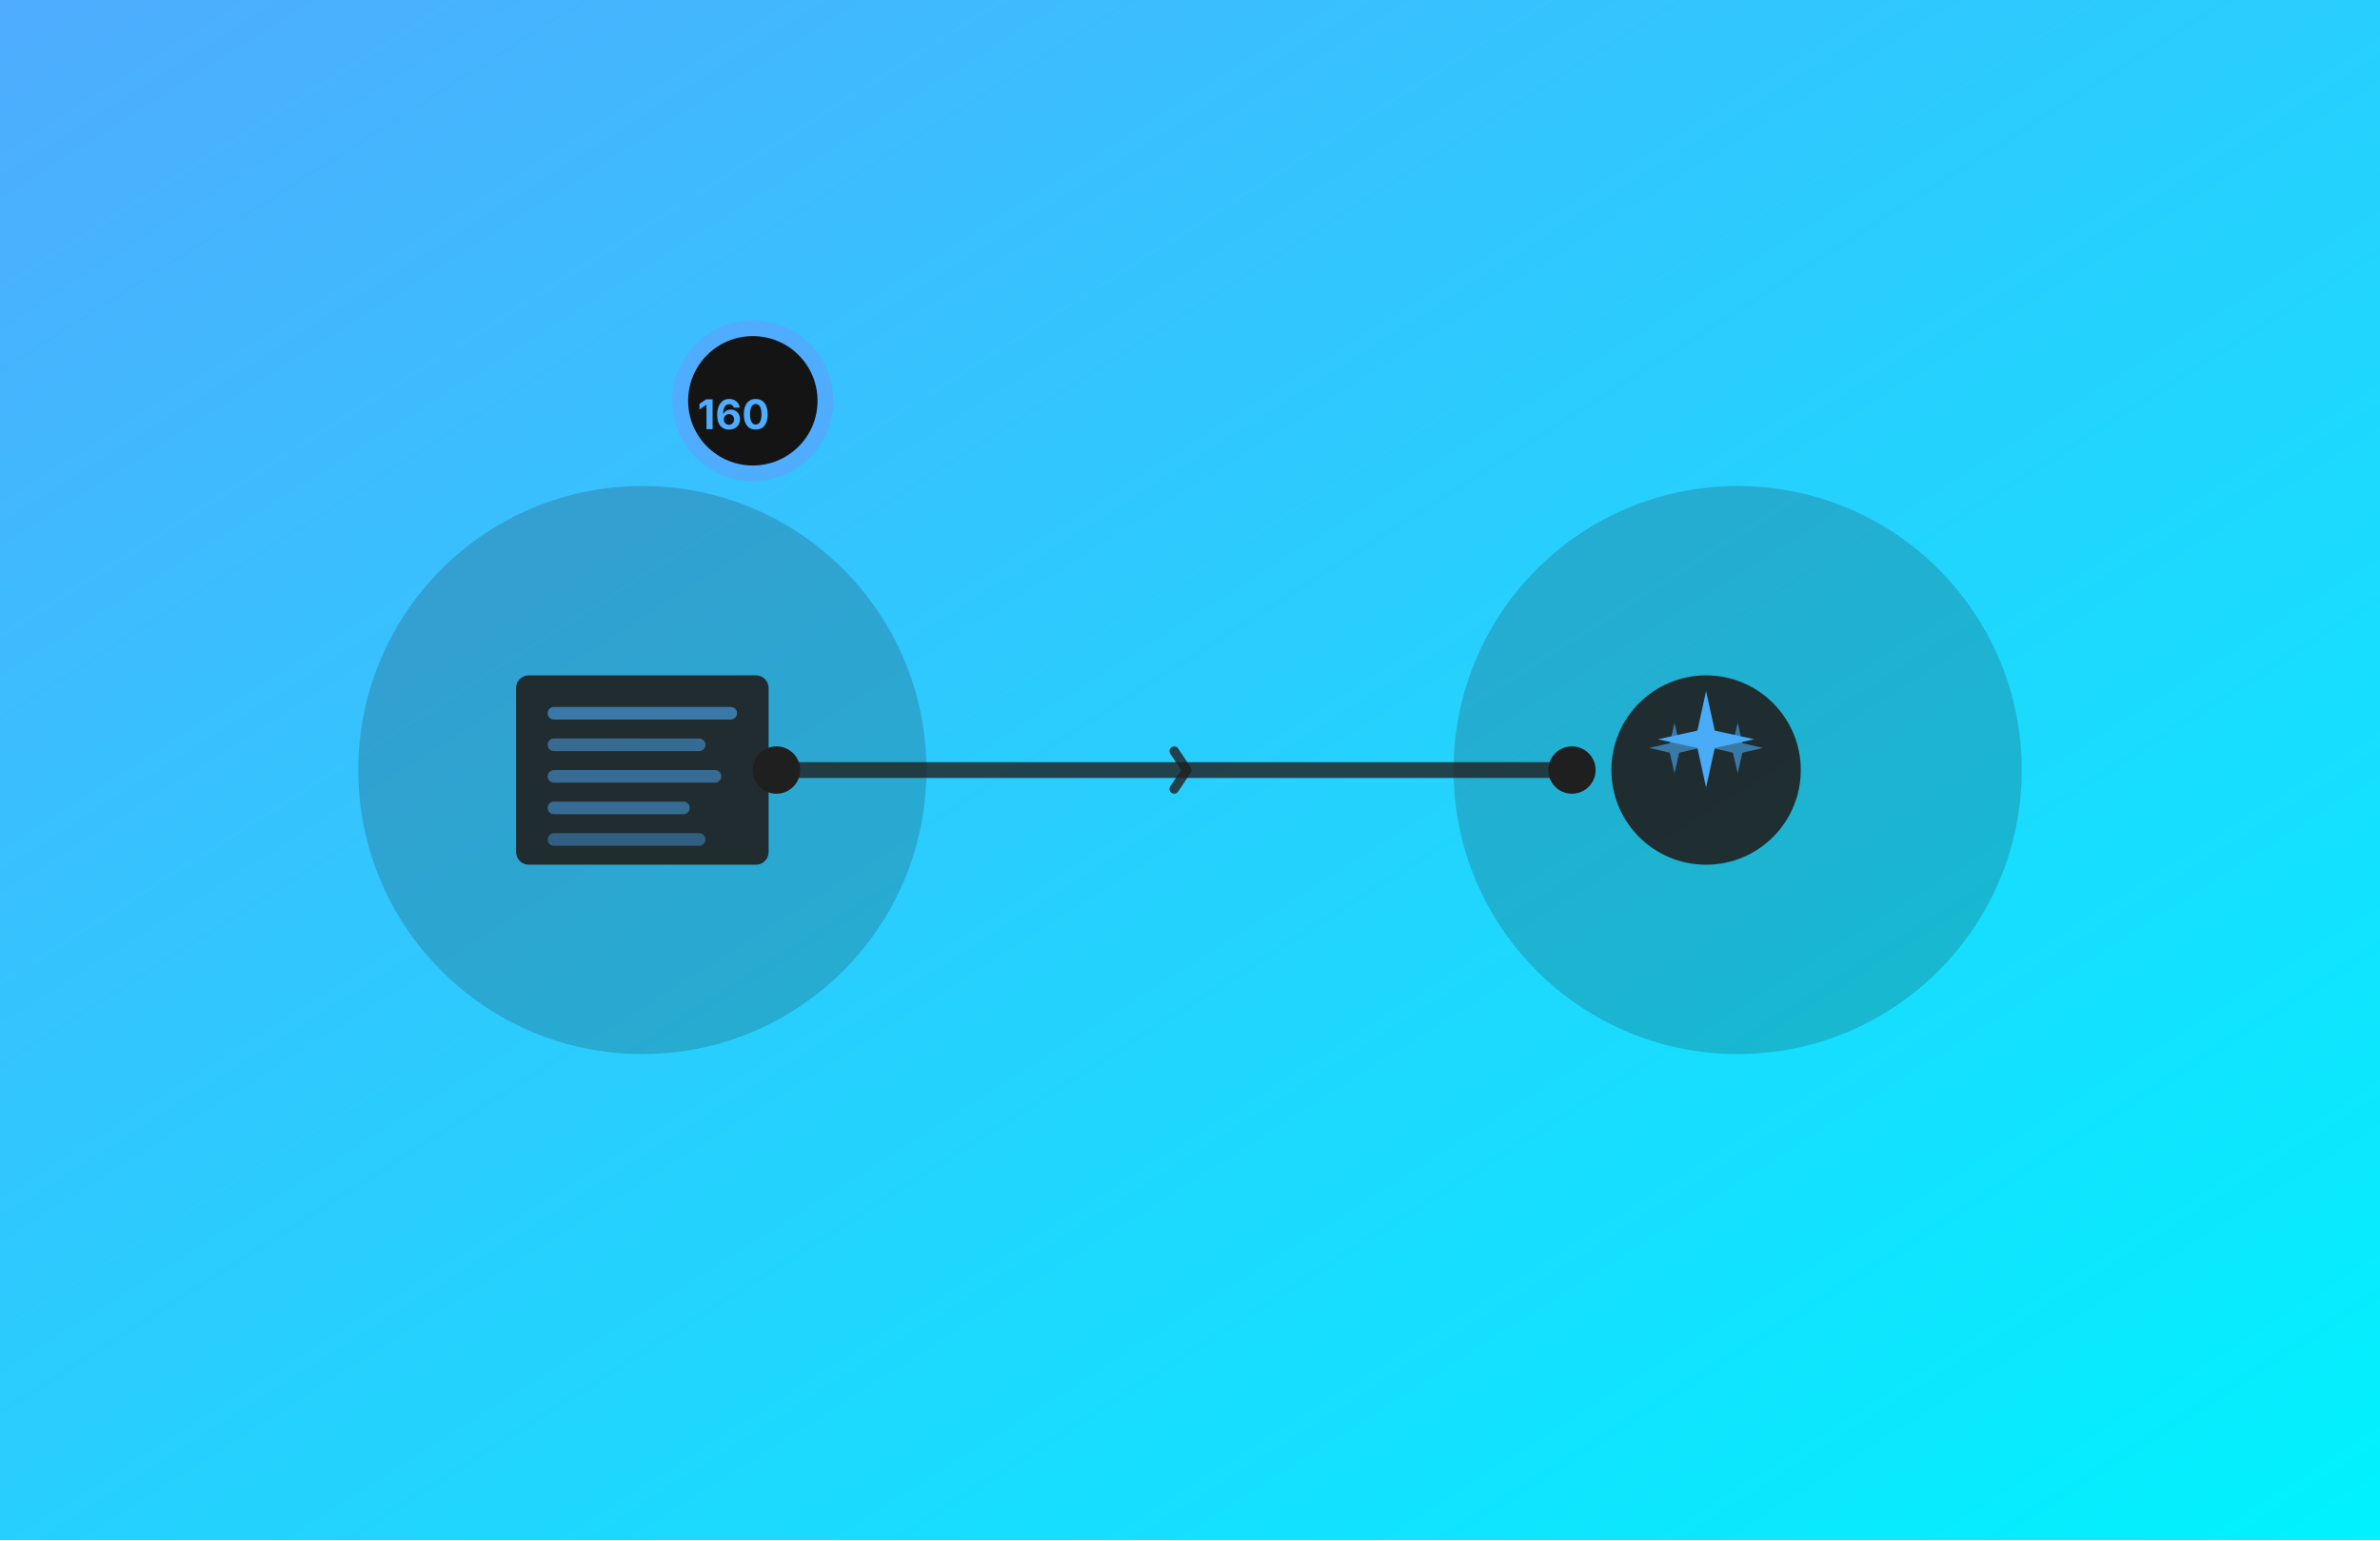
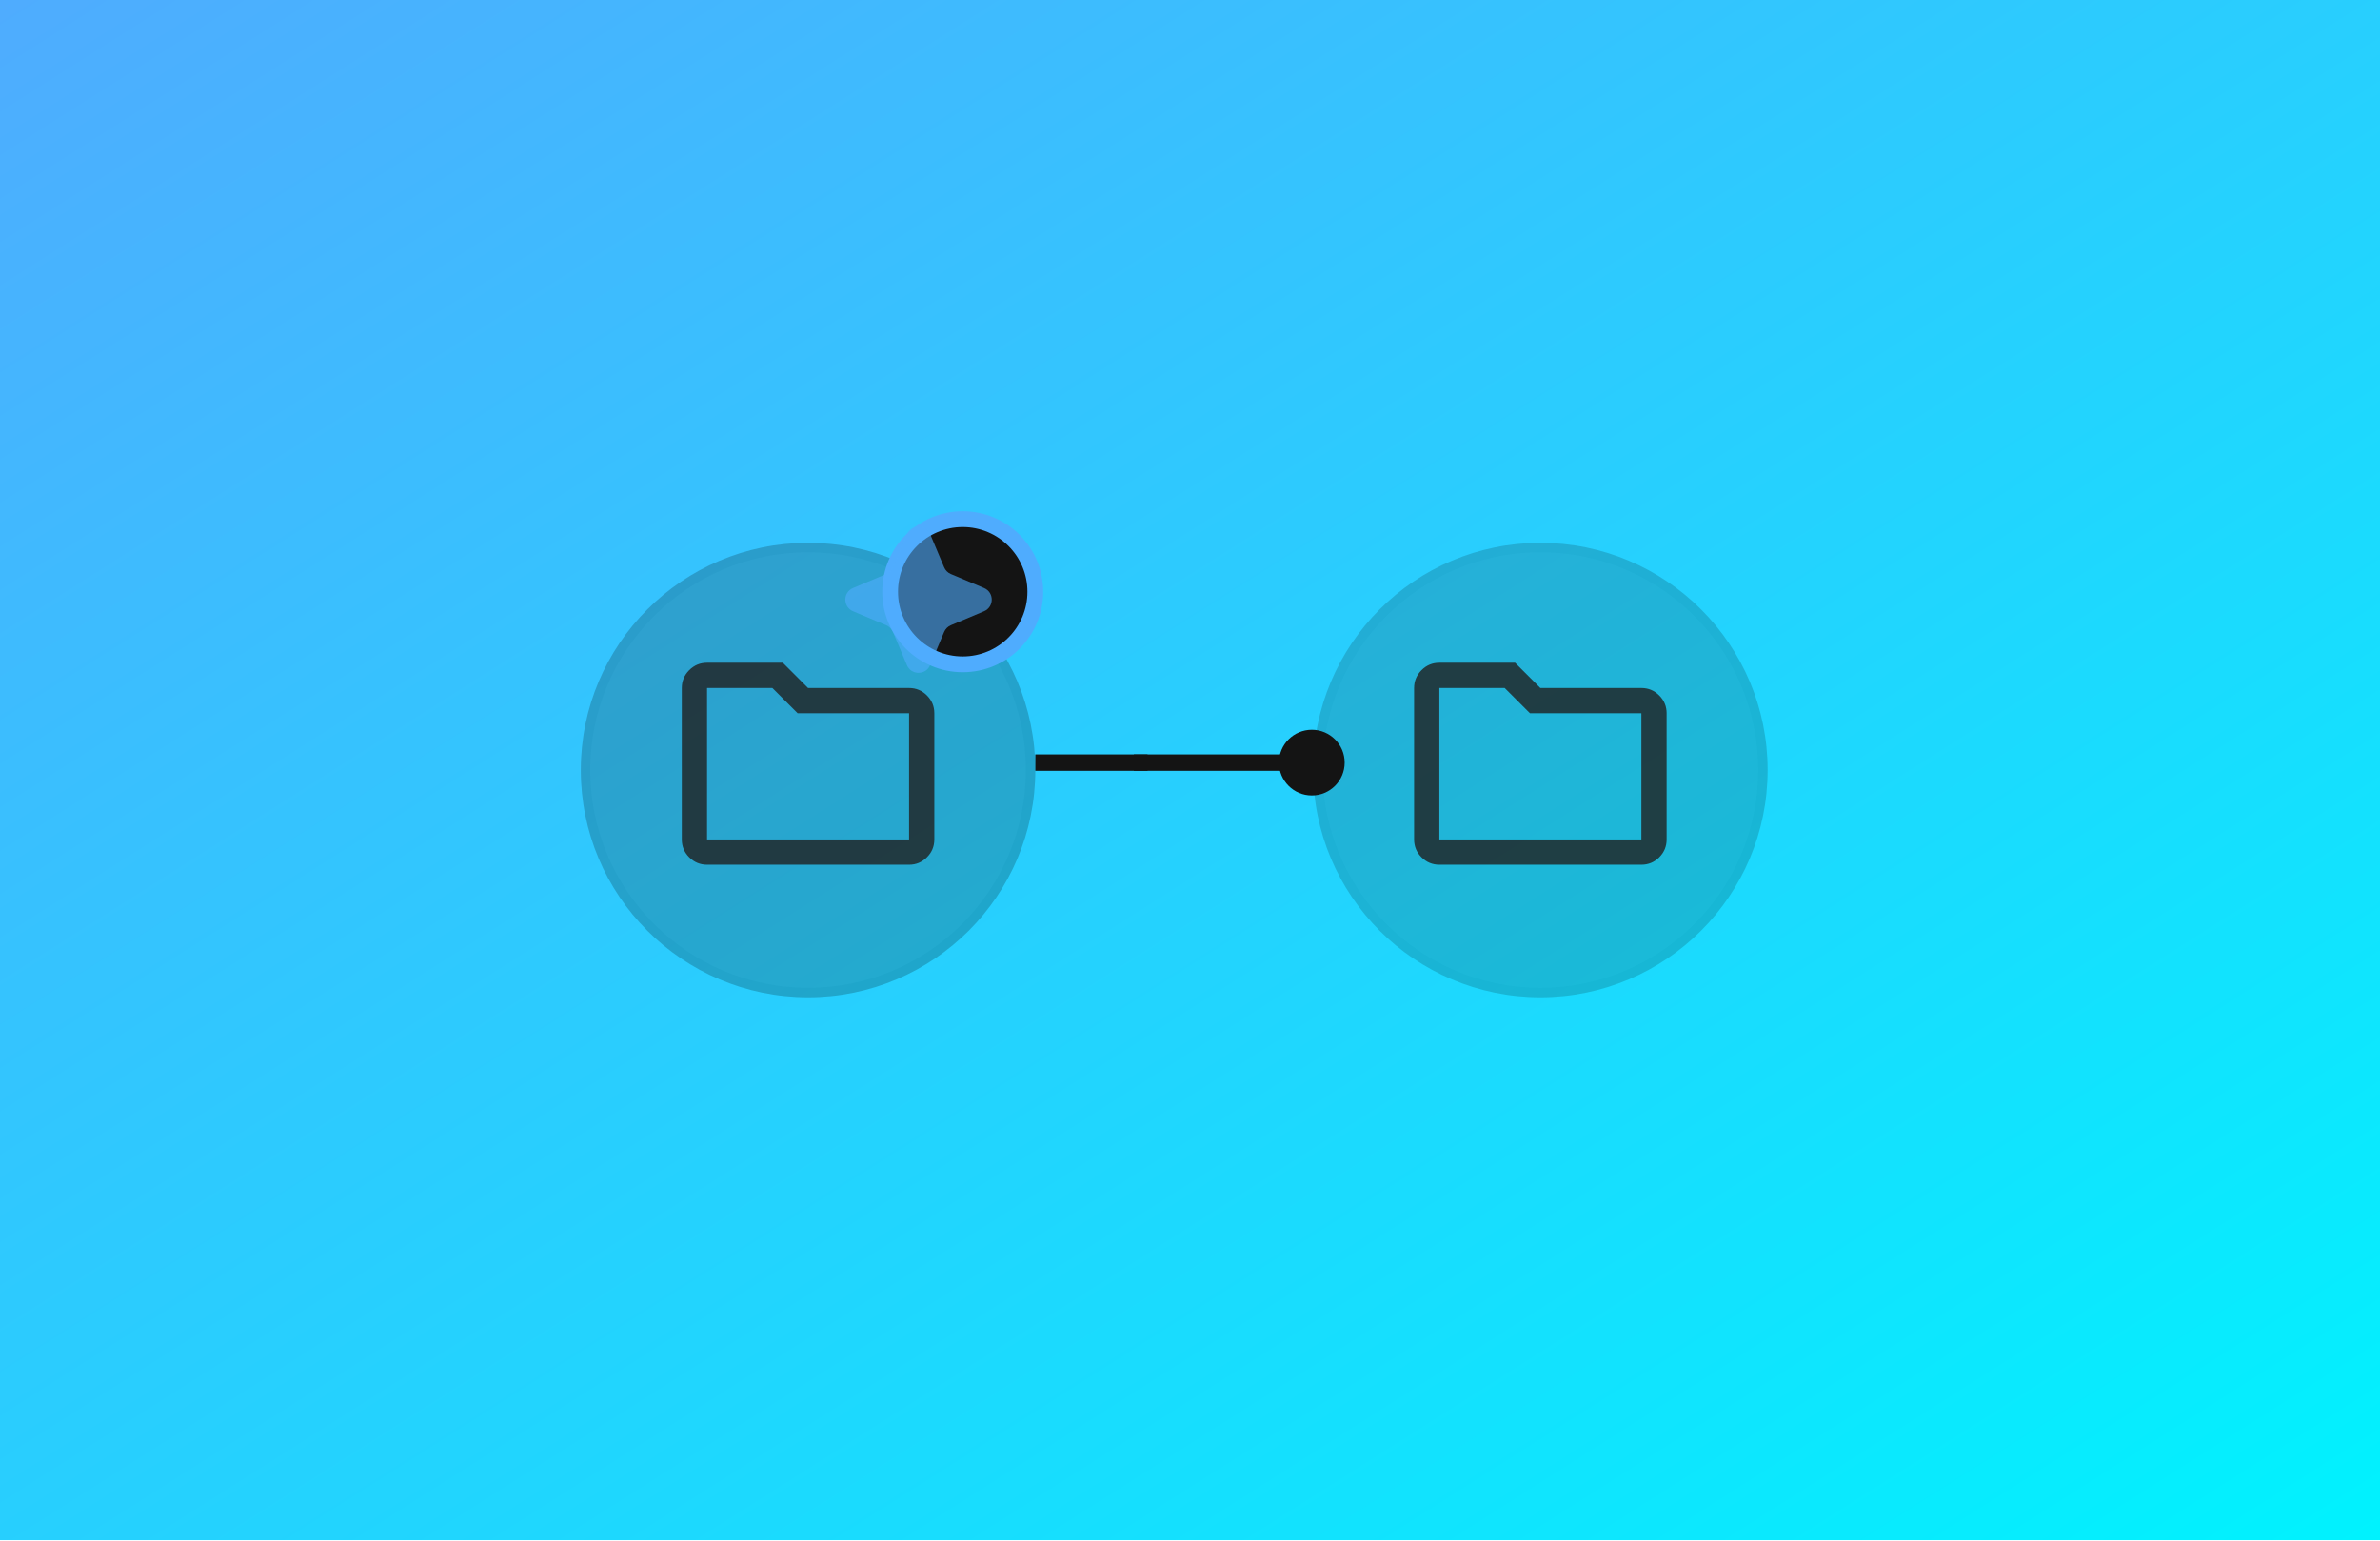
<svg xmlns="http://www.w3.org/2000/svg" width="1508" height="976" viewBox="0 0 1508 976" fill="none">
  <defs>
    <linearGradient id="cyanGradient" x1="0%" y1="0%" x2="100%" y2="100%">
      <stop offset="0%" style="stop-color:#4facfe;stop-opacity:1" />
      <stop offset="100%" style="stop-color:#00f2fe;stop-opacity:1" />
    </linearGradient>
  </defs>
  <rect width="1508" height="976" fill="url(#cyanGradient)" />
-   <circle opacity="0.2" cx="407" cy="488" r="180" fill="#1F1F1F" />
-   <circle opacity="0.2" cx="1101" cy="488" r="180" fill="#1F1F1F" />
-   <circle cx="477" cy="254" r="46" fill="#141414" stroke="#4facfe" stroke-width="10" />
-   <text x="442" y="272" font-family="system-ui, -apple-system" font-size="26" font-weight="700" fill="#4facfe">160</text>
-   <g opacity="0.9">
-     <rect x="327" y="428" width="160" height="120" rx="8" fill="#1F1F1F" />
-     <rect x="347" y="448" width="120" height="8" rx="4" fill="#4facfe" opacity="0.6" />
-     <rect x="347" y="468" width="100" height="8" rx="4" fill="#4facfe" opacity="0.5" />
-     <rect x="347" y="488" width="110" height="8" rx="4" fill="#4facfe" opacity="0.5" />
-     <rect x="347" y="508" width="90" height="8" rx="4" fill="#4facfe" opacity="0.5" />
-     <rect x="347" y="528" width="100" height="8" rx="4" fill="#4facfe" opacity="0.4" />
+   <circle opacity="0.2" cx="512" cy="488" r="141" fill="#141414" stroke="black" stroke-width="6" />
+   <circle cx="610" cy="375" r="46" fill="#141414" stroke="#4facfe" stroke-width="10" />
+   <g opacity="0.2">
+     <circle opacity="0.8" cx="976" cy="488" r="141" fill="#141414" stroke="black" stroke-width="6" />
  </g>
-   <g opacity="0.9">
-     <circle cx="1081" cy="488" r="60" fill="#1F1F1F" />
-     <path d="M1081 438L1086.5 463L1111.5 468.5L1086.5 474L1081 499L1075.5 474L1050.5 468.5L1075.5 463L1081 438Z" fill="#4facfe" />
-     <path d="M1061 458L1064 471L1077 474L1064 477L1061 490L1058 477L1045 474L1058 471L1061 458Z" fill="#4facfe" opacity="0.6" />
-     <path d="M1101 458L1104 471L1117 474L1104 477L1101 490L1098 477L1085 474L1098 471L1101 458Z" fill="#4facfe" opacity="0.6" />
-   </g>
-   <rect x="487" y="483" width="514" height="10" rx="5" fill="#1F1F1F" opacity="0.8" />
-   <circle cx="492" cy="488" r="15" fill="#1F1F1F" />
-   <circle cx="996" cy="488" r="15" fill="#1F1F1F" />
-   <path d="M744 476L752 488L744 500" stroke="#1F1F1F" stroke-width="6" stroke-linecap="round" stroke-linejoin="round" fill="none" opacity="0.8" />
+   <path opacity="0.6" d="M574.627 338.513C577.375 331.985 586.625 331.985 589.373 338.513L598.216 359.515C599.026 361.441 600.559 362.974 602.485 363.784L623.487 372.627C630.015 375.375 630.015 384.625 623.487 387.373L602.485 396.216C600.559 397.026 599.026 398.559 598.216 400.485L589.373 421.487C586.625 428.015 577.375 428.015 574.627 421.487L565.784 400.485C564.974 398.559 563.441 397.026 561.515 396.216L540.513 387.373C533.985 384.625 533.985 375.375 540.513 372.627L561.515 363.784C563.441 362.974 564.974 361.441 565.784 359.515L574.627 338.513Z" fill="#4facfe" />
+   <rect x="852" y="462.469" width="41.628" height="41.628" rx="20.814" transform="rotate(90 852 462.469)" fill="#141414" />
+   <rect width="10.407" height="100.602" transform="translate(819.044 478.08) rotate(90)" fill="#141414" />
+   <rect width="10.407" height="71.115" transform="translate(727.115 478.08) rotate(90)" fill="#141414" />
+   <path opacity="0.8" d="M448 548C443.6 548 439.833 546.433 436.7 543.3C433.567 540.167 432 536.4 432 532V436C432 431.6 433.567 427.833 436.7 424.7C439.833 421.567 443.6 420 448 420H496L512 436H576C580.4 436 584.167 437.567 587.3 440.7C590.433 443.833 592 447.6 592 452V532C592 536.4 590.433 540.167 587.3 543.3C584.167 546.433 580.4 548 576 548H448ZM448 532H576V452H505.4L489.4 436H448V532Z" fill="#1F1F1F" />
+   <path opacity="0.8" d="M912 548C907.6 548 903.833 546.433 900.7 543.3C897.567 540.167 896 536.4 896 532V436C896 431.6 897.567 427.833 900.7 424.7C903.833 421.567 907.6 420 912 420H960L976 436H1040C1044.4 436 1048.17 437.567 1051.3 440.7C1054.43 443.833 1056 447.6 1056 452V532C1056 536.4 1054.43 540.167 1051.3 543.3C1048.17 546.433 1044.4 548 1040 548H912ZM912 532H1040V452H969.4L953.4 436H912V532Z" fill="#1F1F1F" />
</svg>
